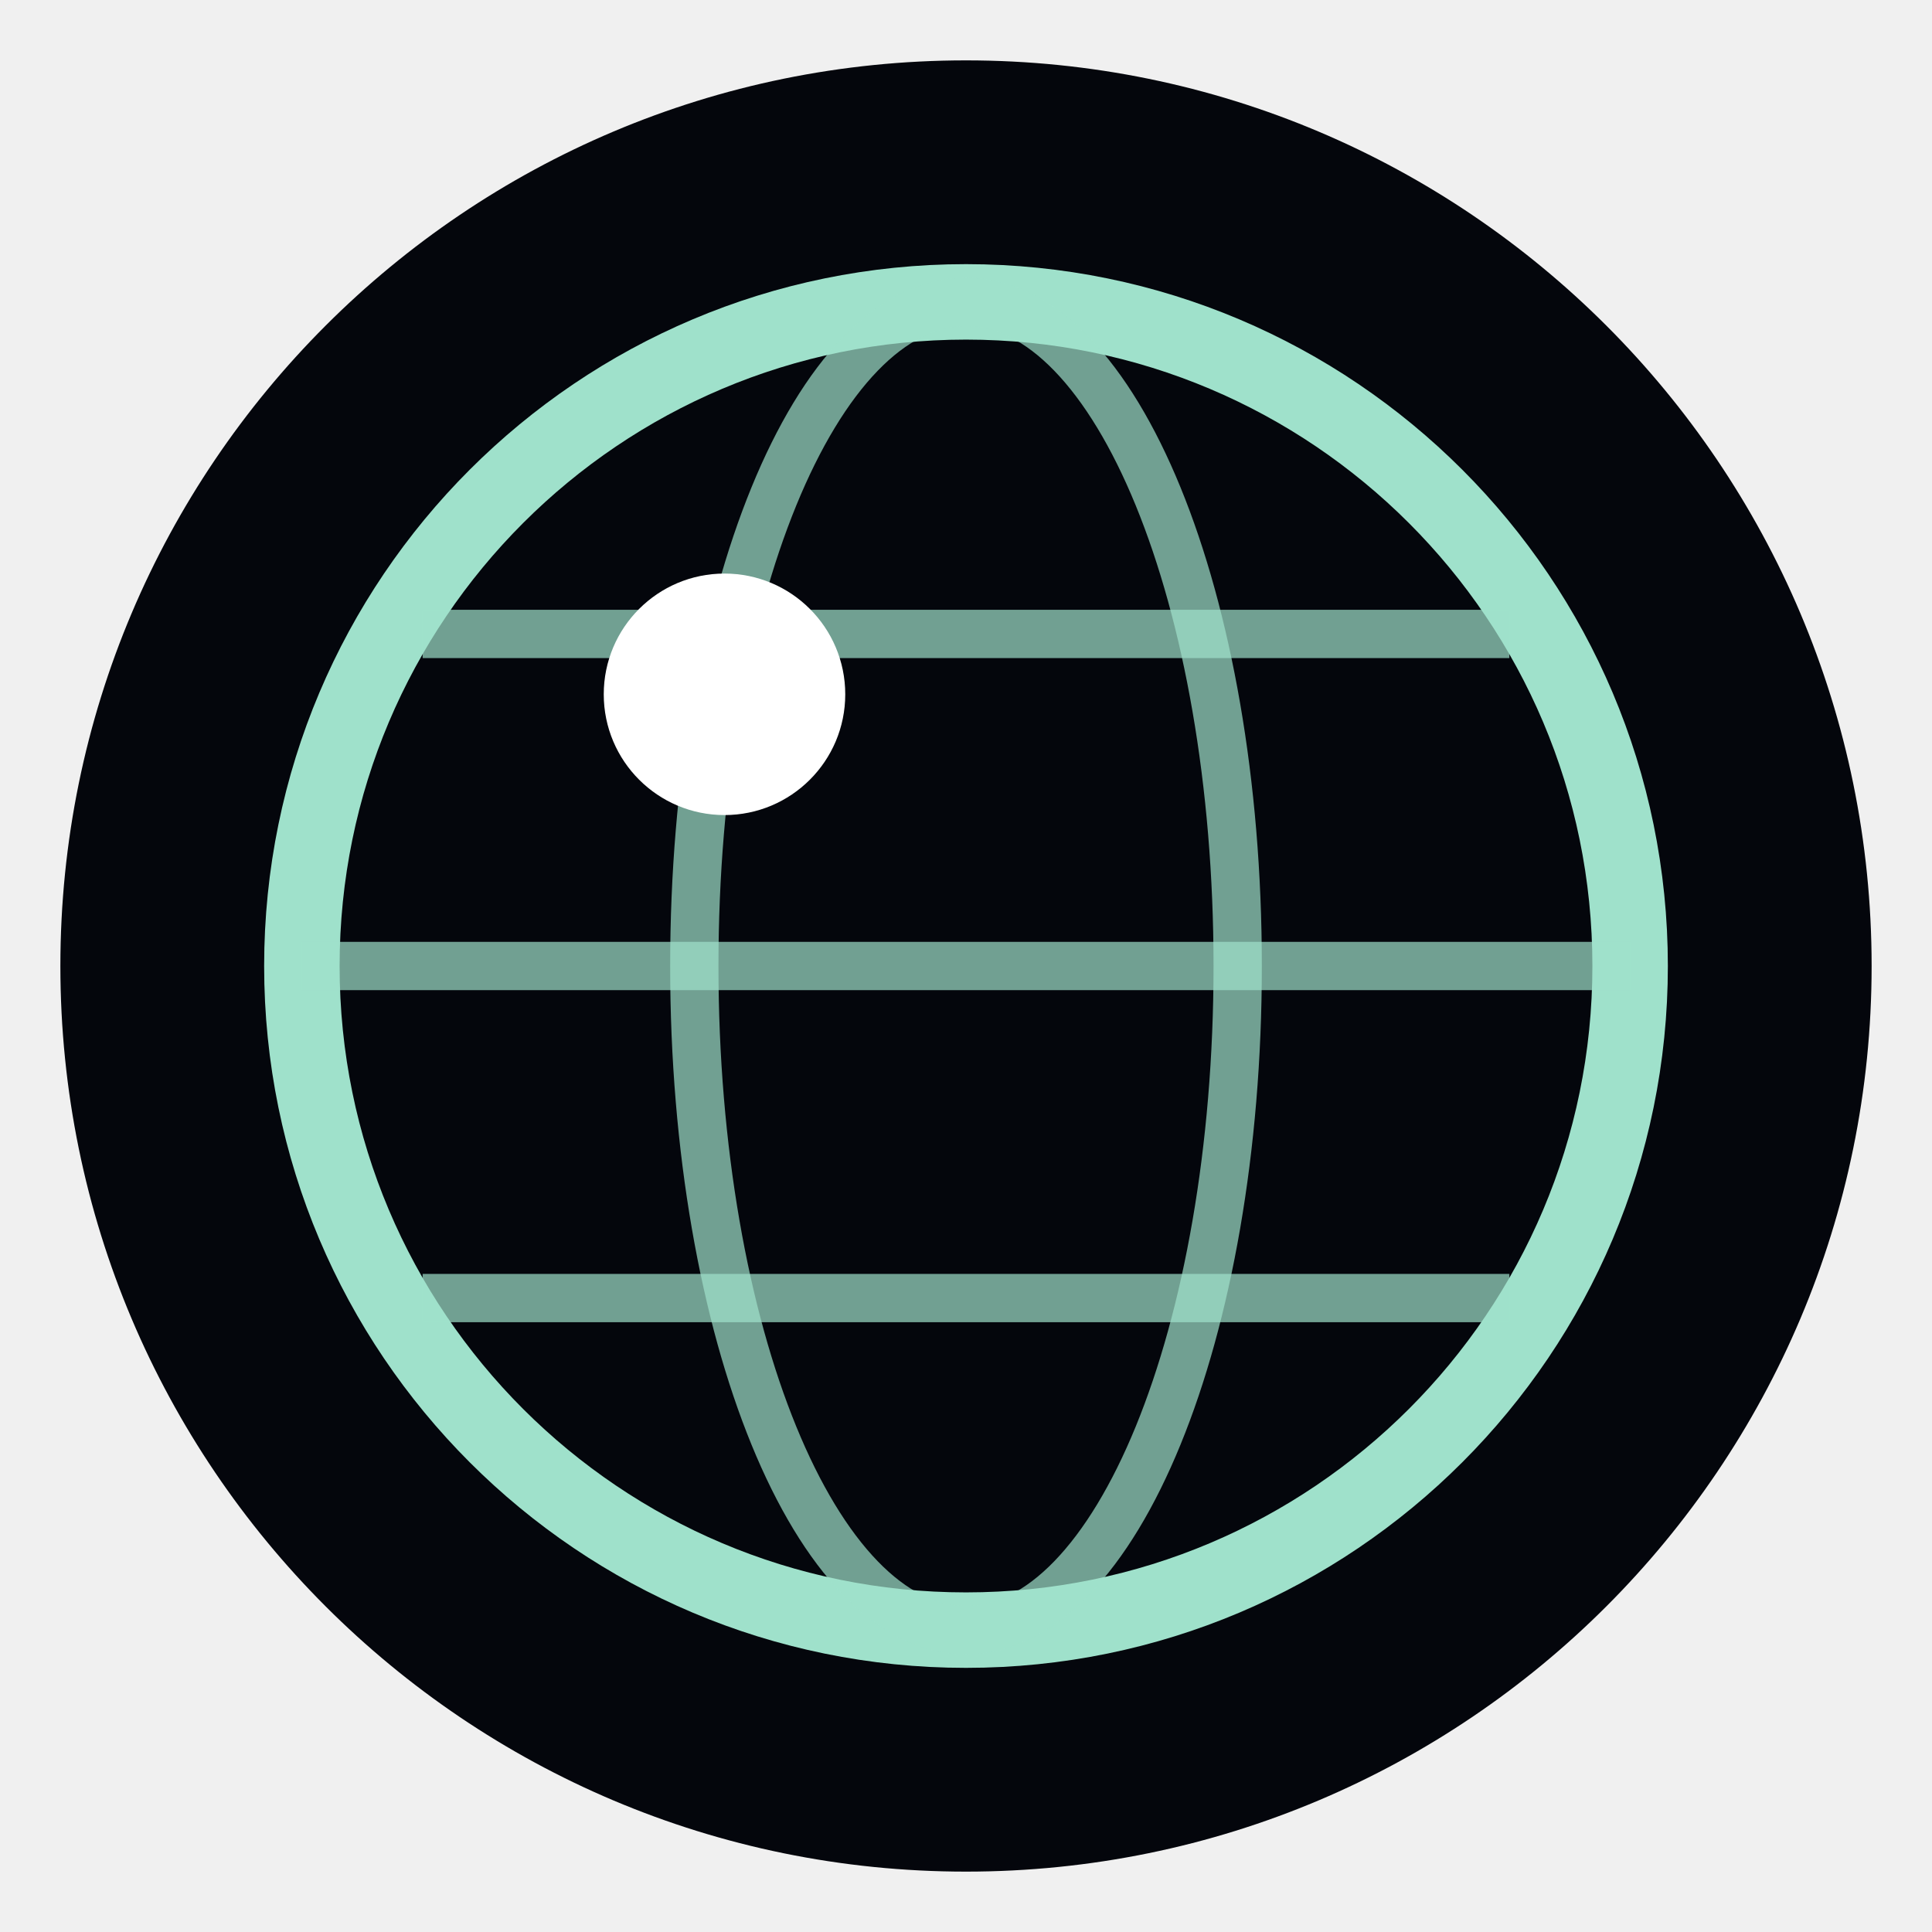
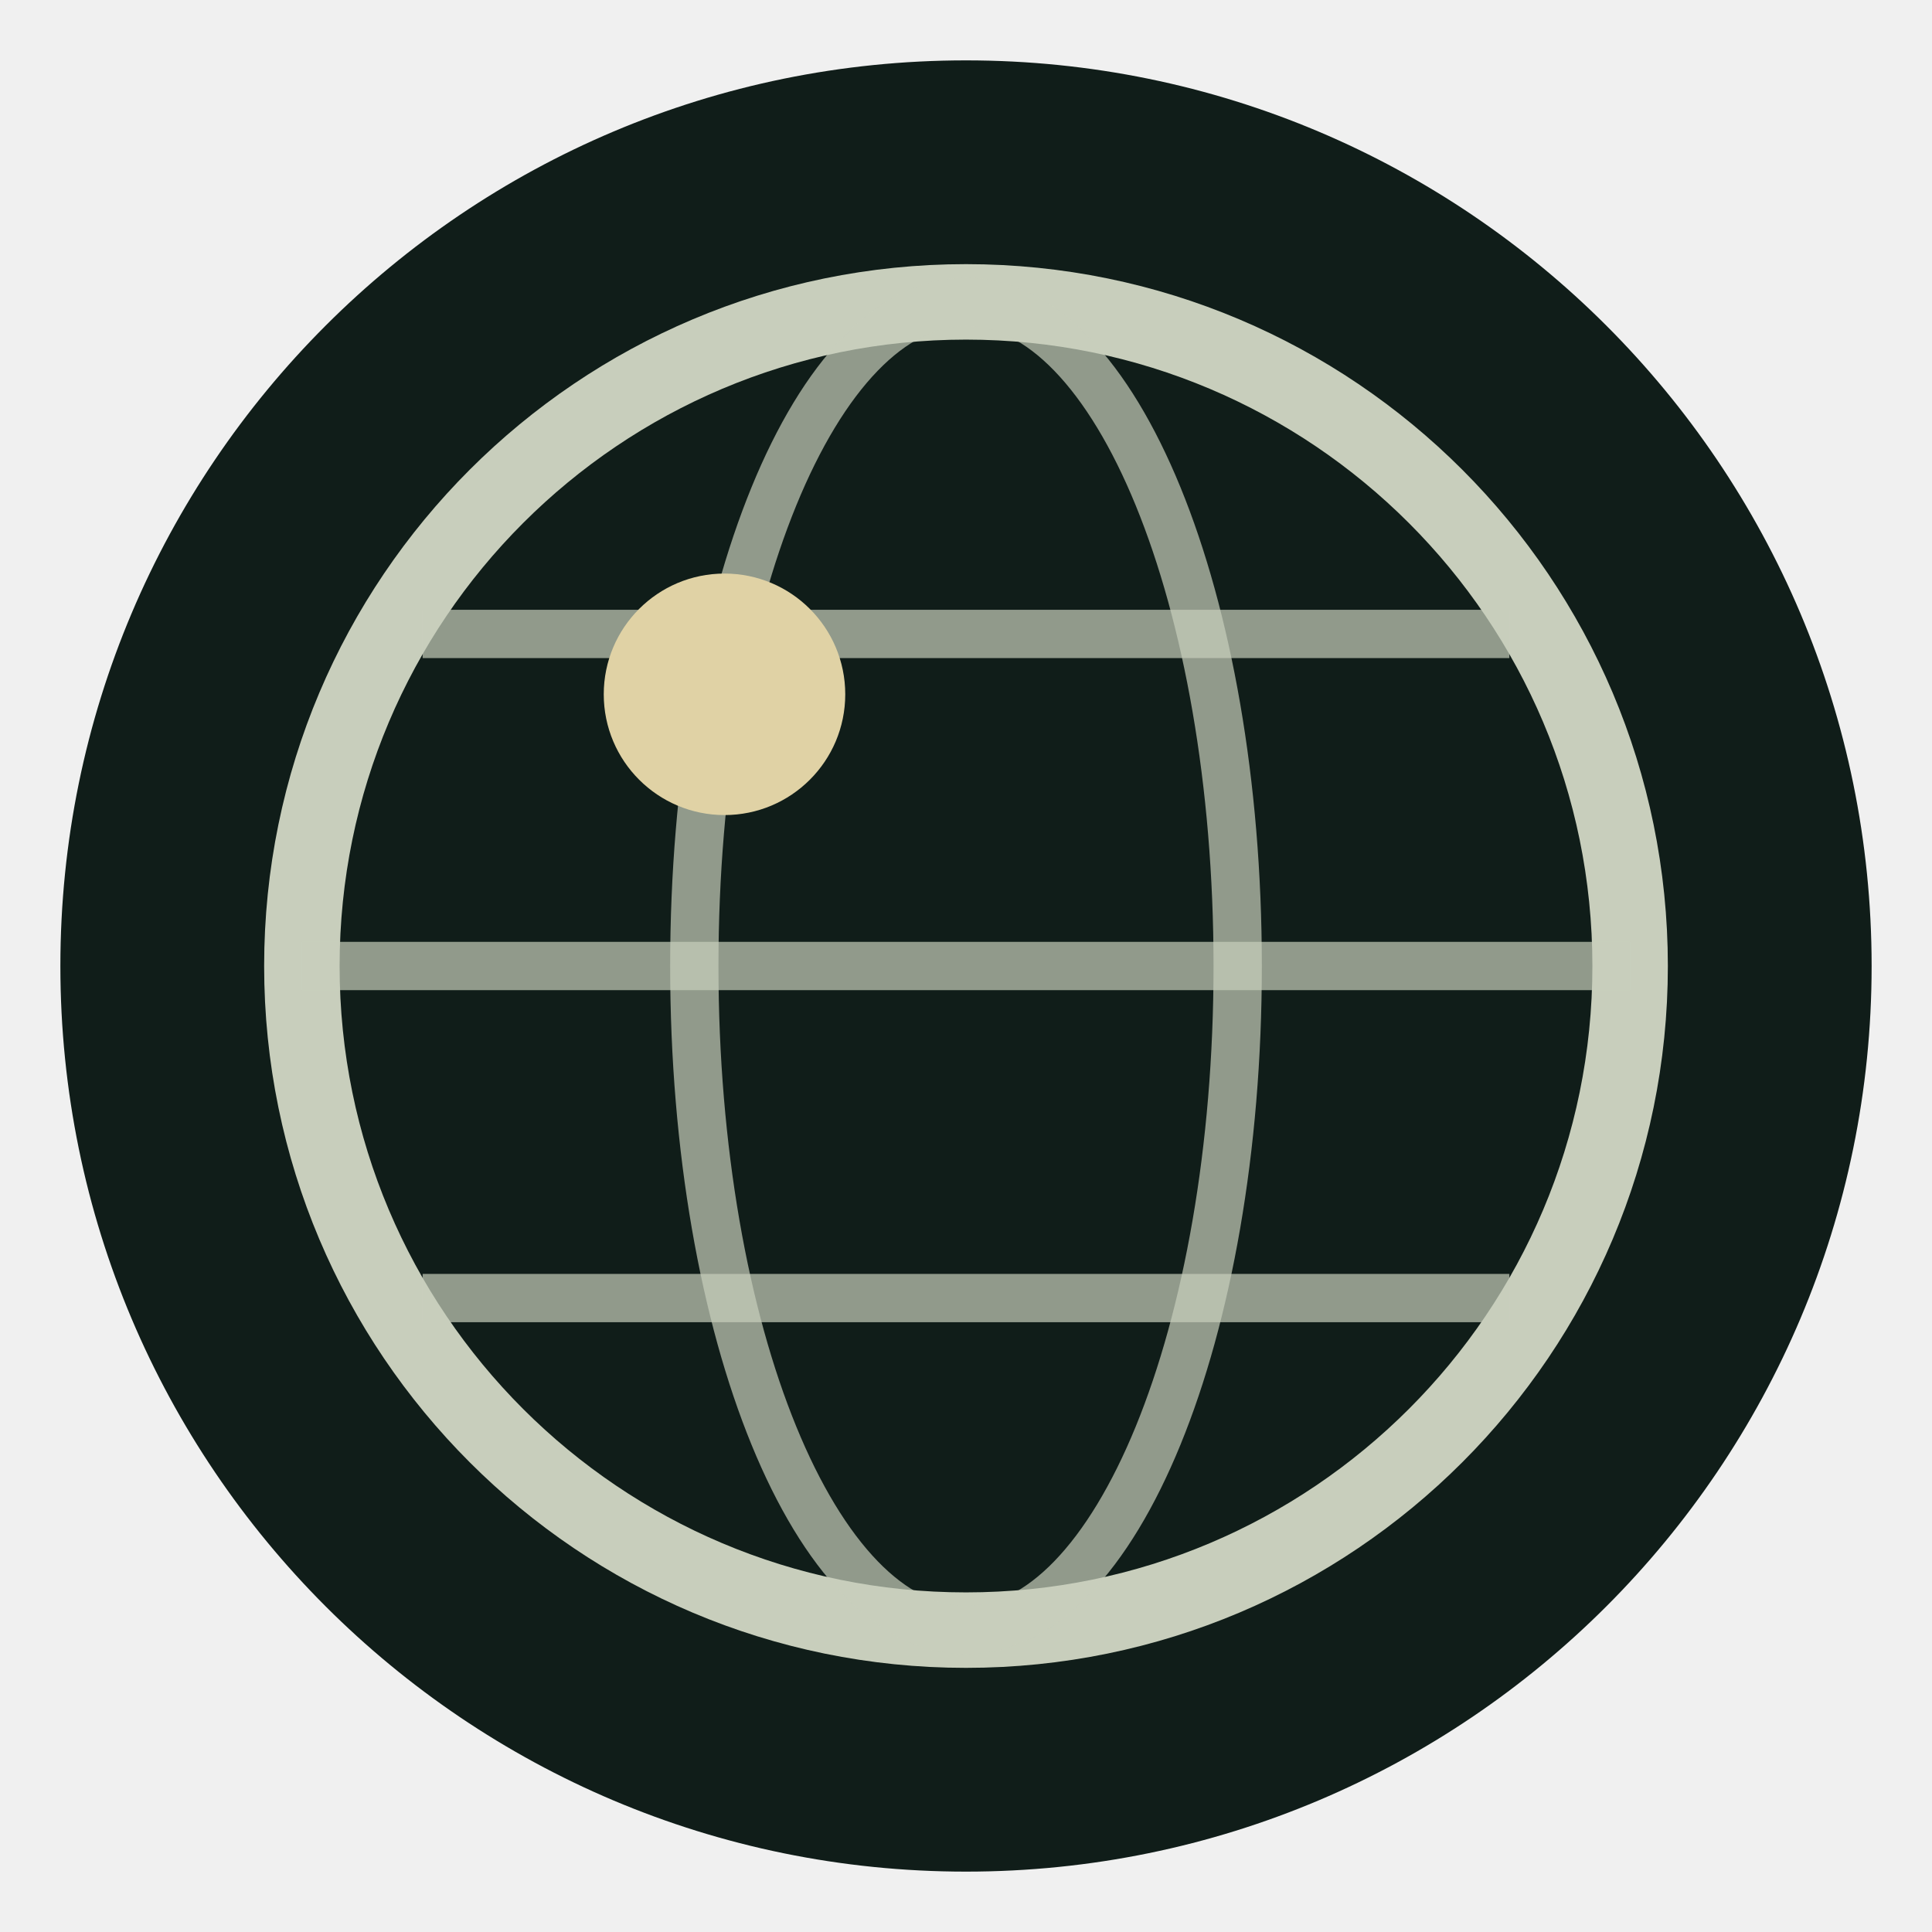
<svg xmlns="http://www.w3.org/2000/svg" viewBox="0 0 64 64">
-   <circle cx="32" cy="32" r="30" fill="#04060c" />
-   <circle cx="32" cy="32" r="22" fill="none" stroke="#9fe1cb" stroke-width="2.5" />
-   <ellipse cx="32" cy="32" rx="9" ry="22" fill="none" stroke="#9fe1cb" stroke-width="1.6" opacity=".7" />
-   <path d="M10 32h44M14 21h36M14 43h36" stroke="#9fe1cb" stroke-width="1.6" opacity=".7" />
-   <circle cx="24" cy="23" r="4" fill="#fff" />
+   <circle cx="32" cy="32" r="30" fill="#101d19" />
+   <circle cx="32" cy="32" r="22" fill="none" stroke="#c8cebc" stroke-width="2.5" />
+   <ellipse cx="32" cy="32" rx="9" ry="22" fill="none" stroke="#c8cebc" stroke-width="1.6" opacity=".7" />
+   <path d="M10 32h44M14 21h36M14 43h36" stroke="#c8cebc" stroke-width="1.6" opacity=".7" />
+   <circle cx="24" cy="23" r="4" fill="#e0d2a5" />
</svg>
